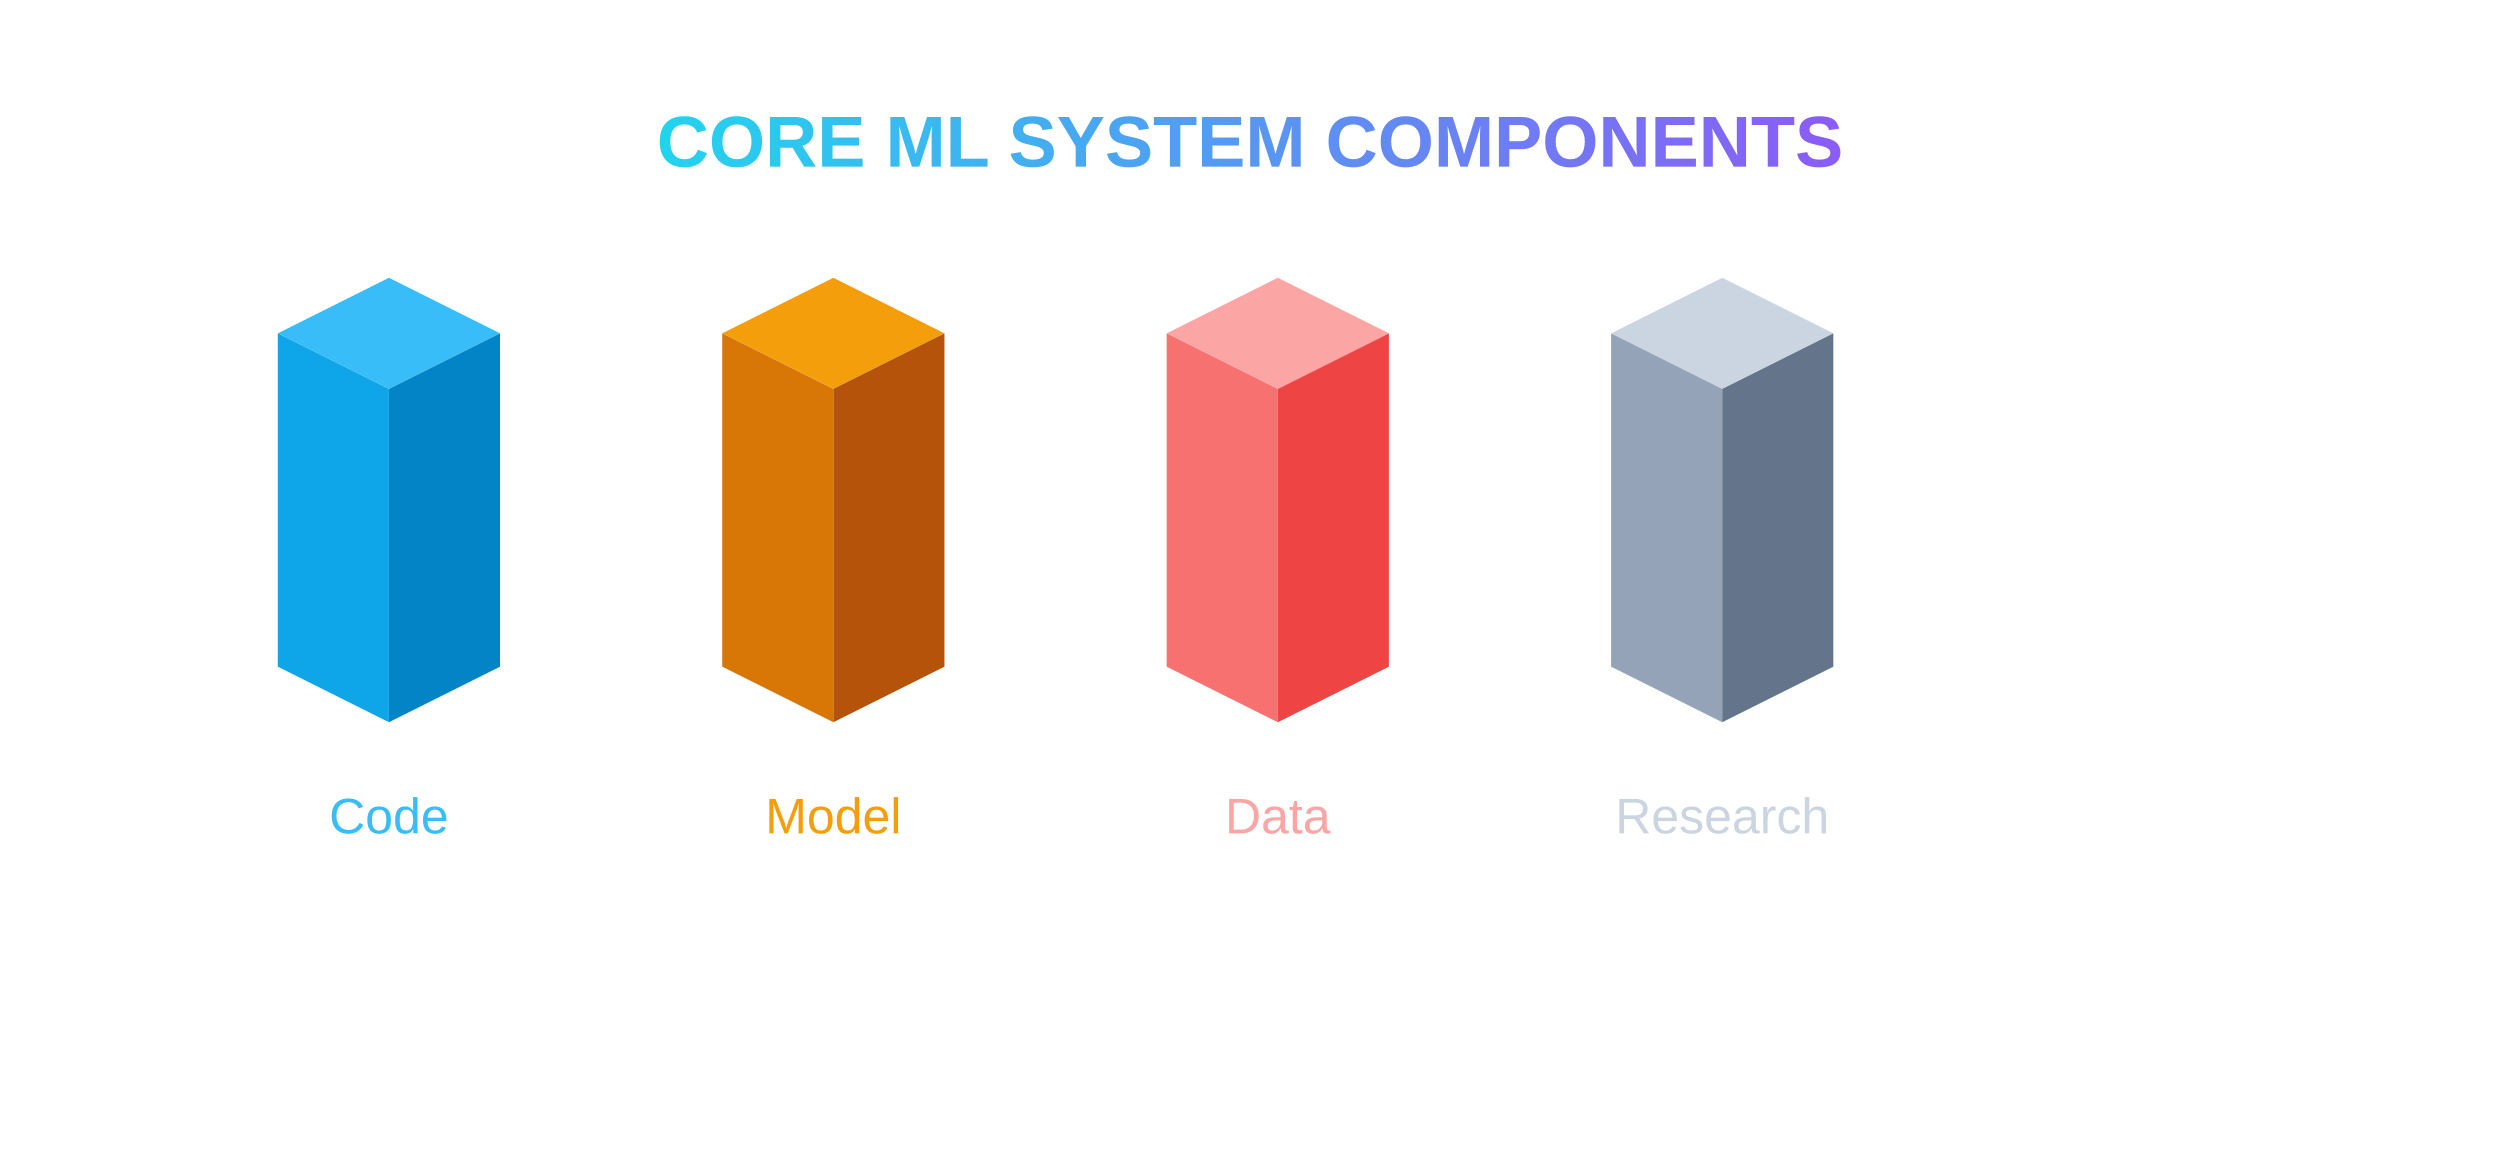
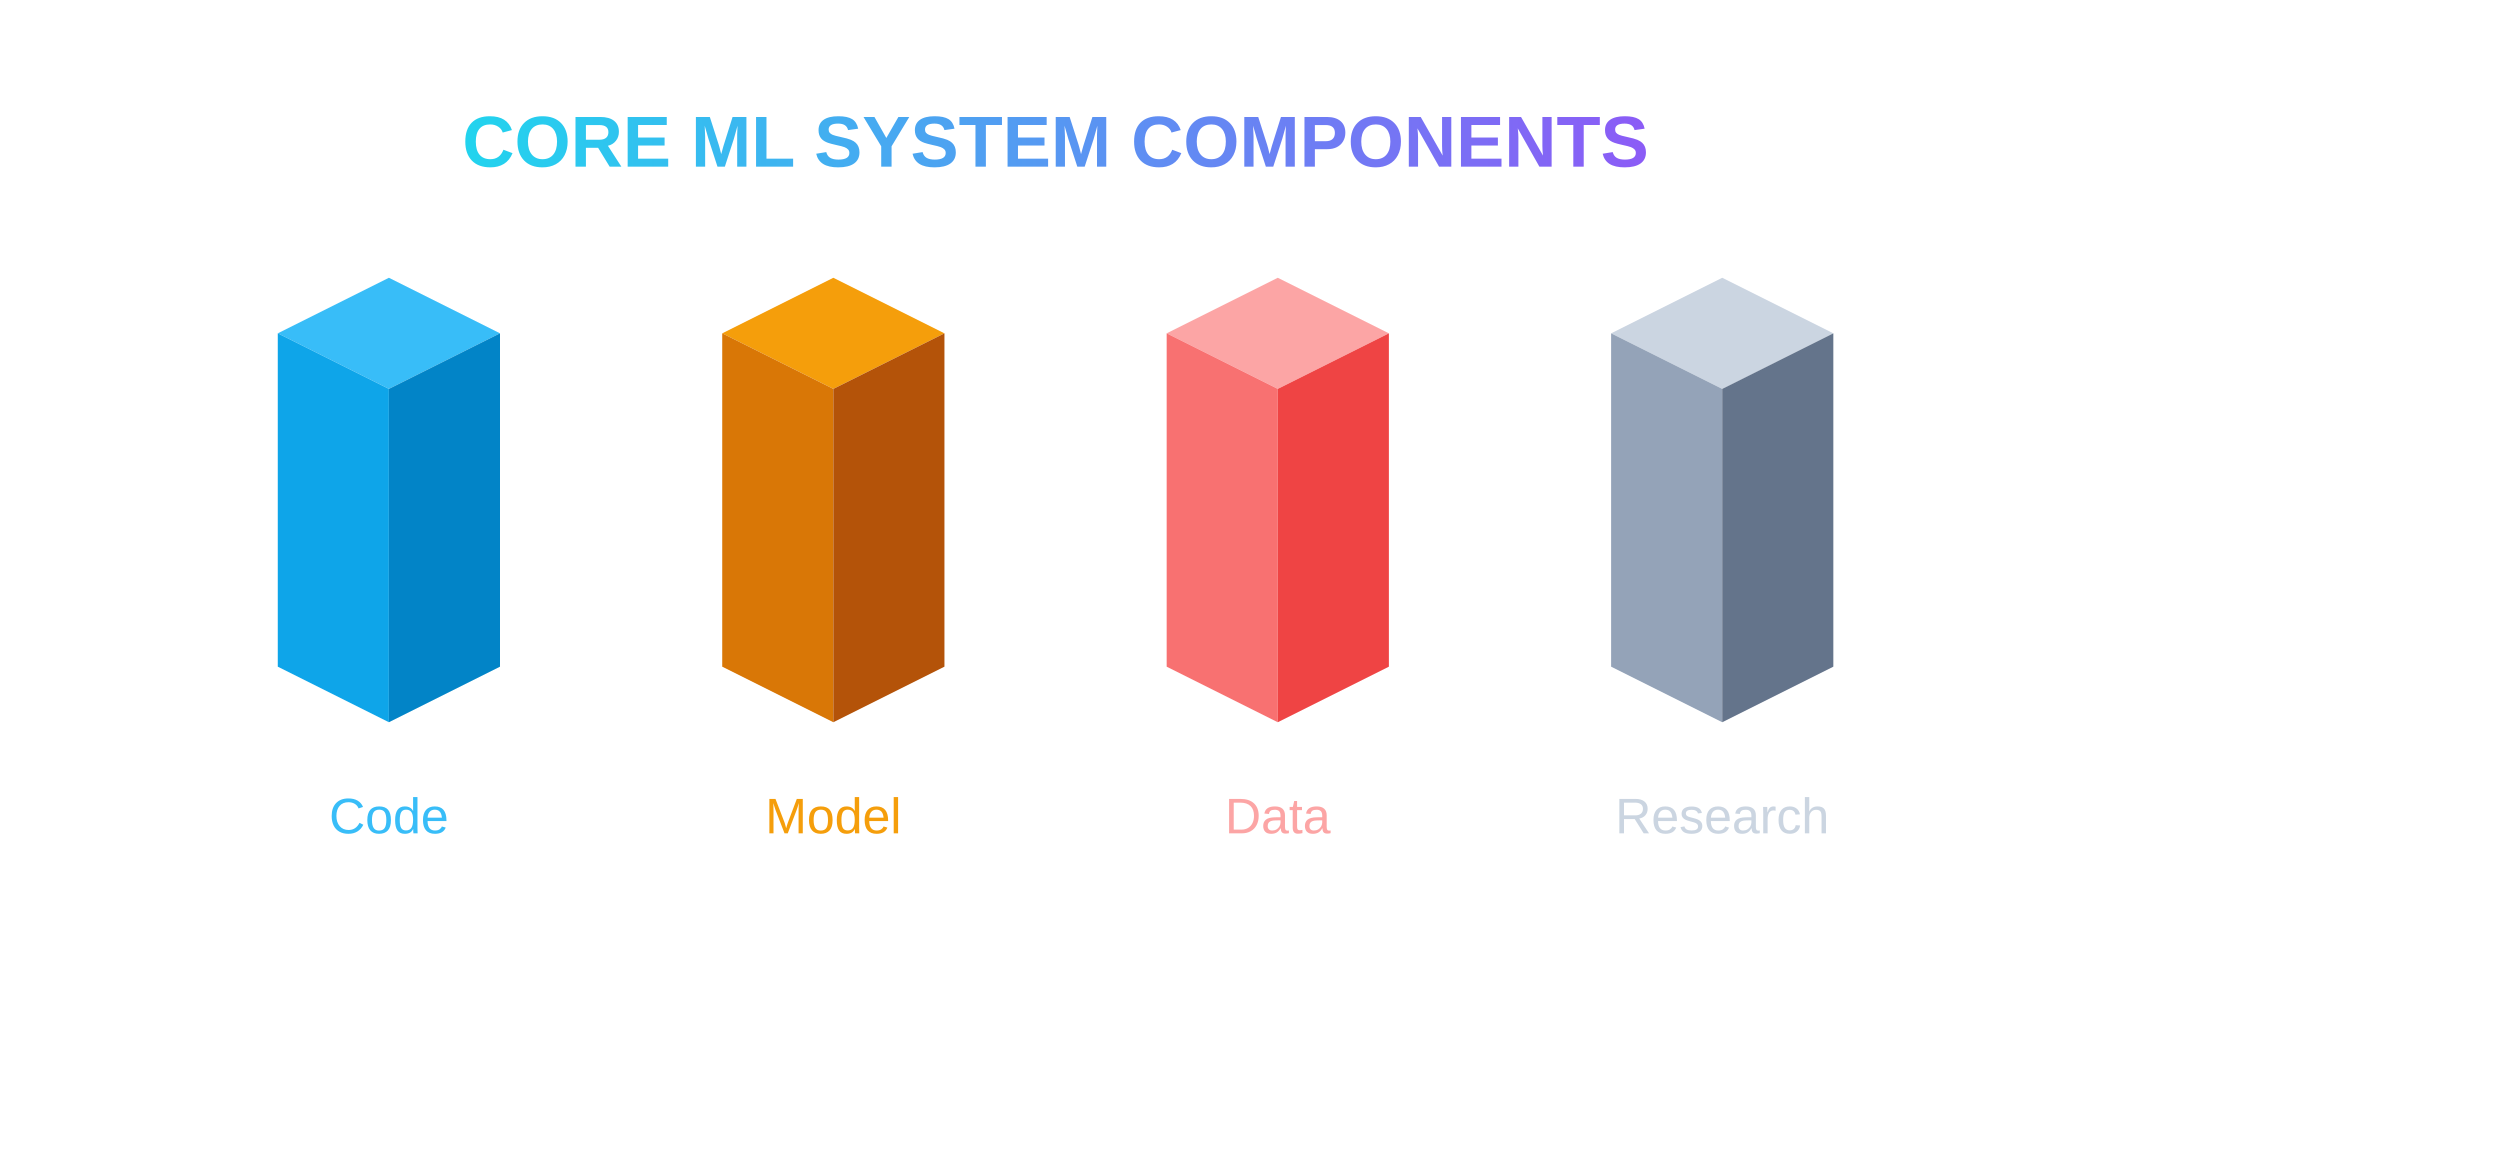
<svg xmlns="http://www.w3.org/2000/svg" viewBox="0 0 900 420" width="100%" style="background:#020617">
  <defs>
    <linearGradient id="grad">
      <stop offset="0%" stop-color="#22d3ee" />
      <stop offset="100%" stop-color="#8b5cf6" />
    </linearGradient>
  </defs>
-   <text x="450" y="60" text-anchor="middle" font-family="Arial" font-size="26" font-weight="bold" fill="url(#grad)">
+   <text x="380" y="60" text-anchor="middle" font-family="Arial" font-size="26" font-weight="bold" fill="url(#grad)">
    CORE ML SYSTEM COMPONENTS
  </text>
  <g>
    <polygon points="100,120 140,100 180,120 140,140" fill="#38bdf8" />
    <polygon points="100,120 140,140 140,260 100,240" fill="#0ea5e9" />
    <polygon points="140,140 180,120 180,240 140,260" fill="#0284c7" />
    <text x="140" y="300" text-anchor="middle" font-family="Arial" font-size="18" fill="#38bdf8">
      Code
    </text>
  </g>
  <g>
    <polygon points="260,120 300,100 340,120 300,140" fill="#f59e0b" />
    <polygon points="260,120 300,140 300,260 260,240" fill="#d97706" />
    <polygon points="300,140 340,120 340,240 300,260" fill="#b45309" />
    <text x="300" y="300" text-anchor="middle" font-family="Arial" font-size="18" fill="#f59e0b">
      Model
    </text>
  </g>
  <g>
    <polygon points="420,120 460,100 500,120 460,140" fill="#fca5a5" />
    <polygon points="420,120 460,140 460,260 420,240" fill="#f87171" />
    <polygon points="460,140 500,120 500,240 460,260" fill="#ef4444" />
    <text x="460" y="300" text-anchor="middle" font-family="Arial" font-size="18" fill="#fca5a5">
      Data
    </text>
  </g>
  <g>
    <polygon points="580,120 620,100 660,120 620,140" fill="#cbd5e1" />
    <polygon points="580,120 620,140 620,260 580,240" fill="#94a3b8" />
    <polygon points="620,140 660,120 660,240 620,260" fill="#64748b" />
    <text x="620" y="300" text-anchor="middle" font-family="Arial" font-size="18" fill="#cbd5e1">
      Research
    </text>
  </g>
</svg>
